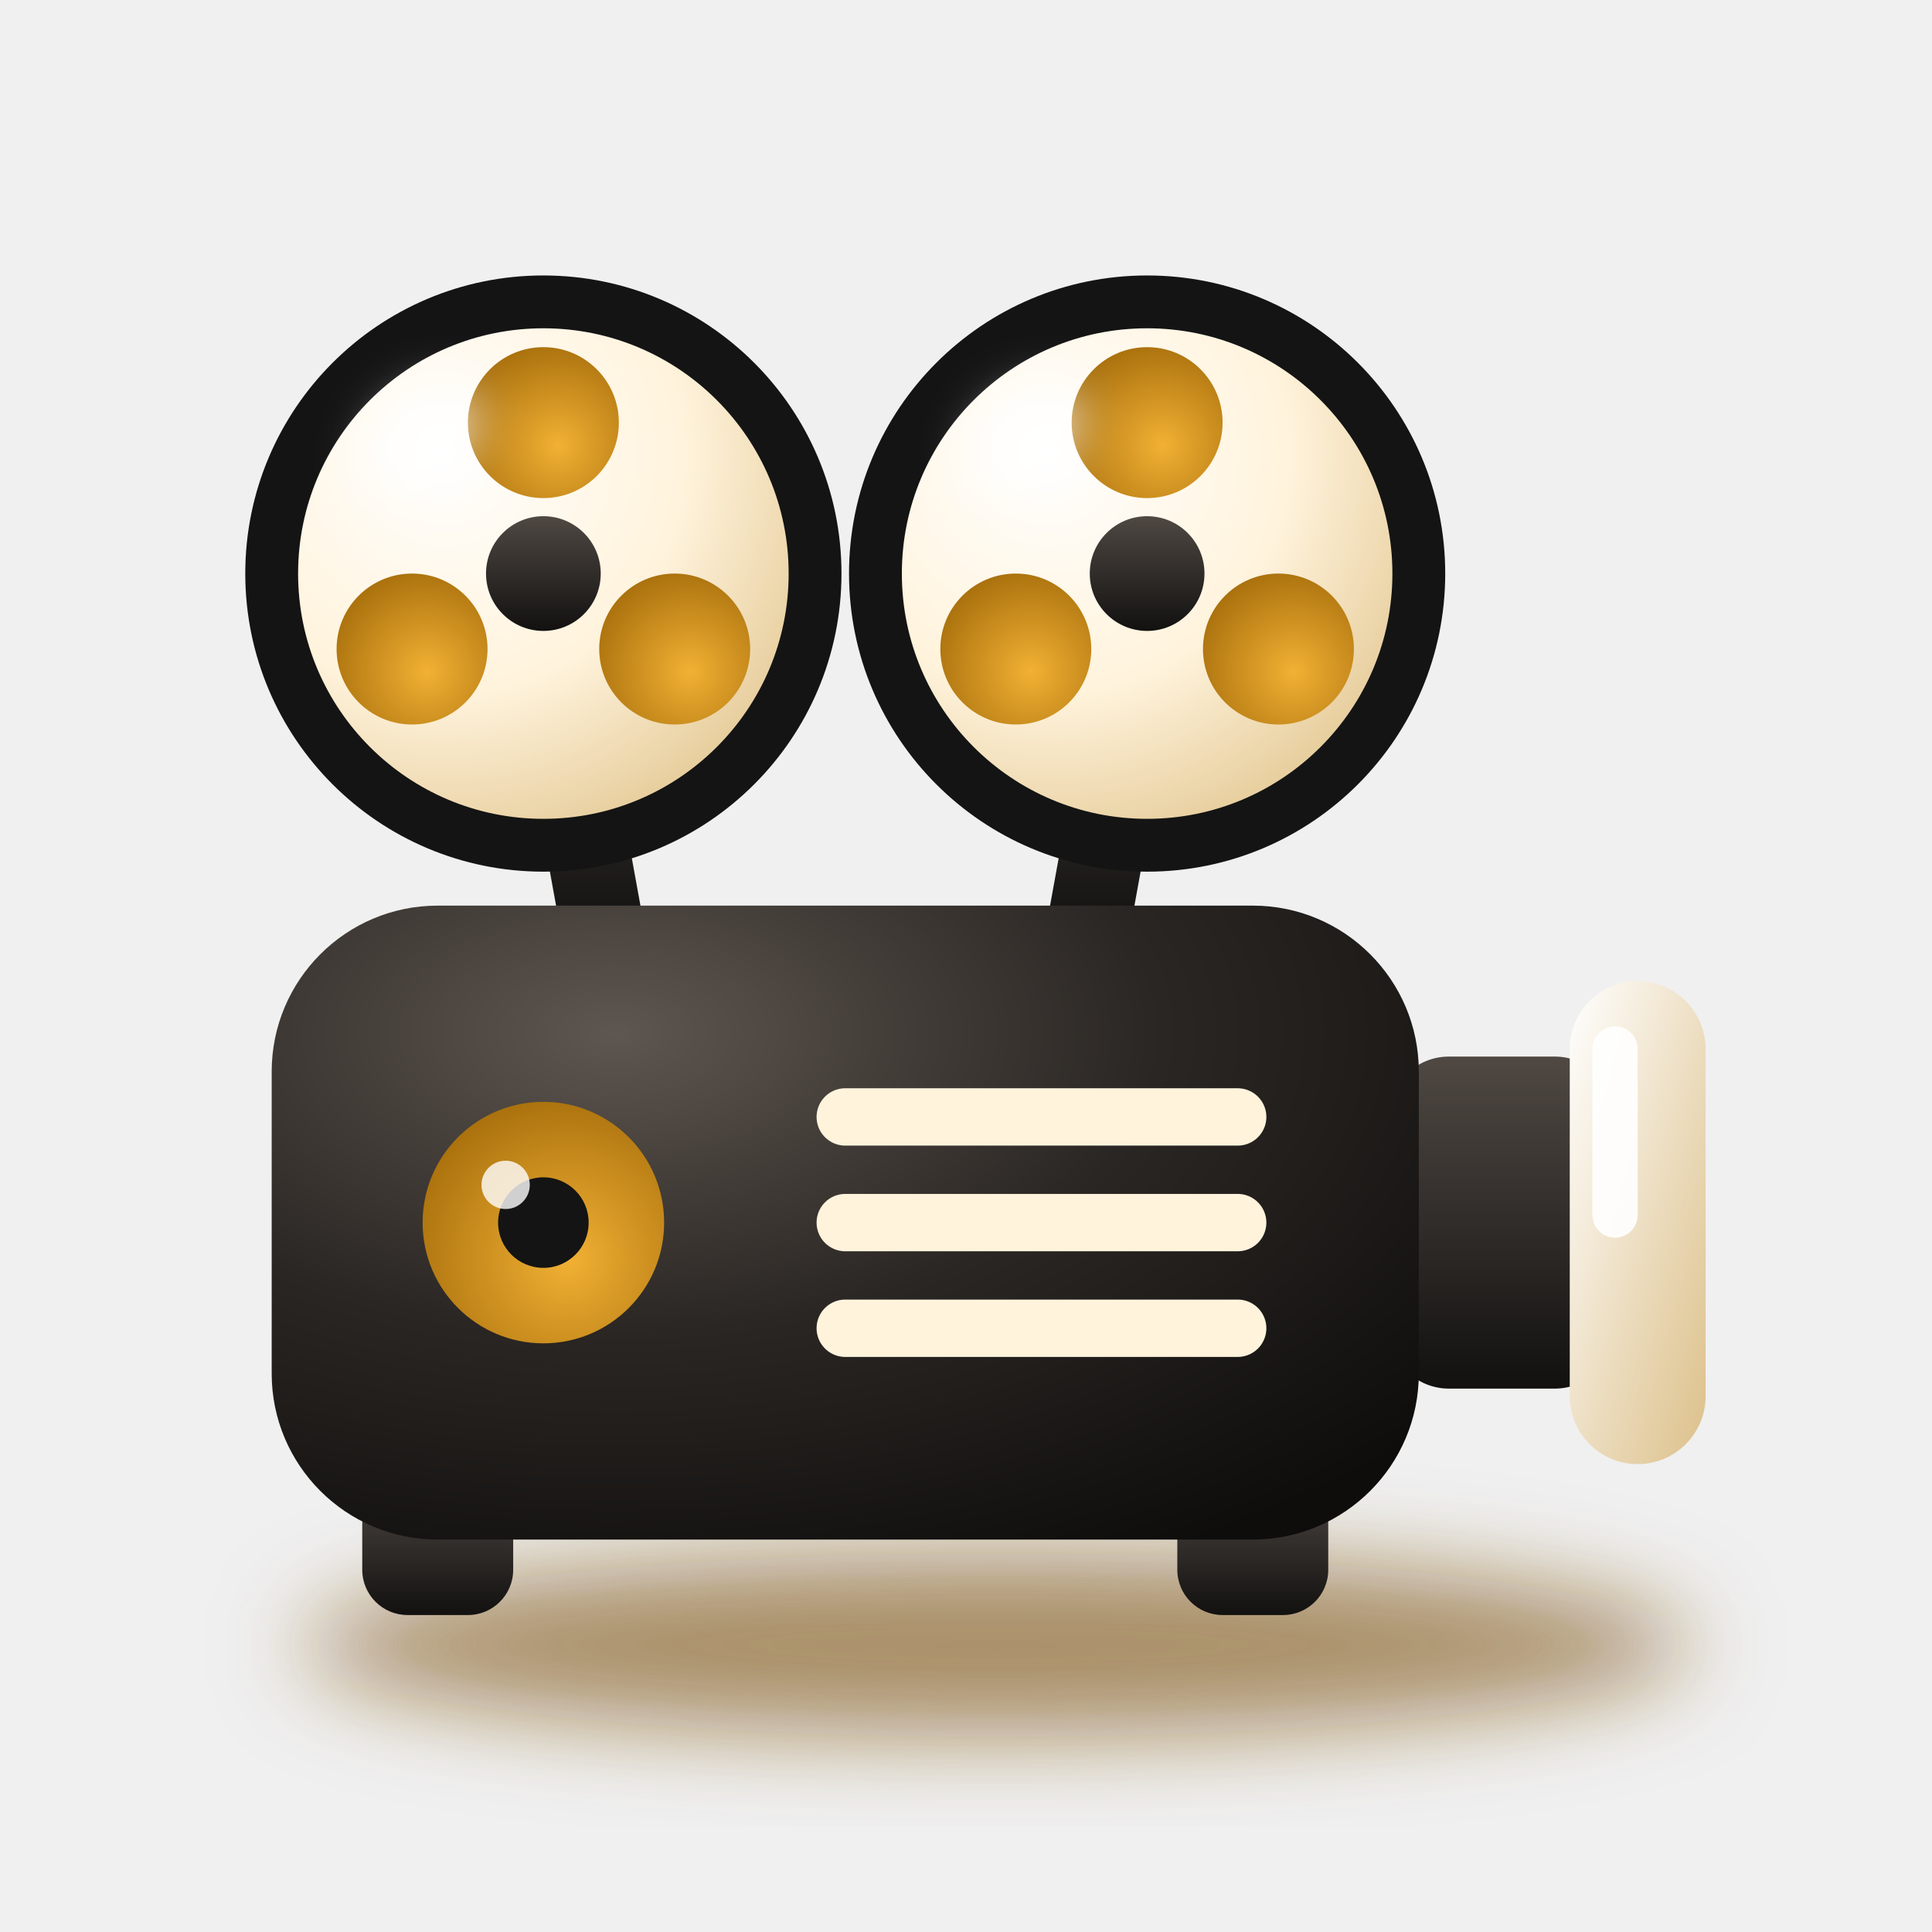
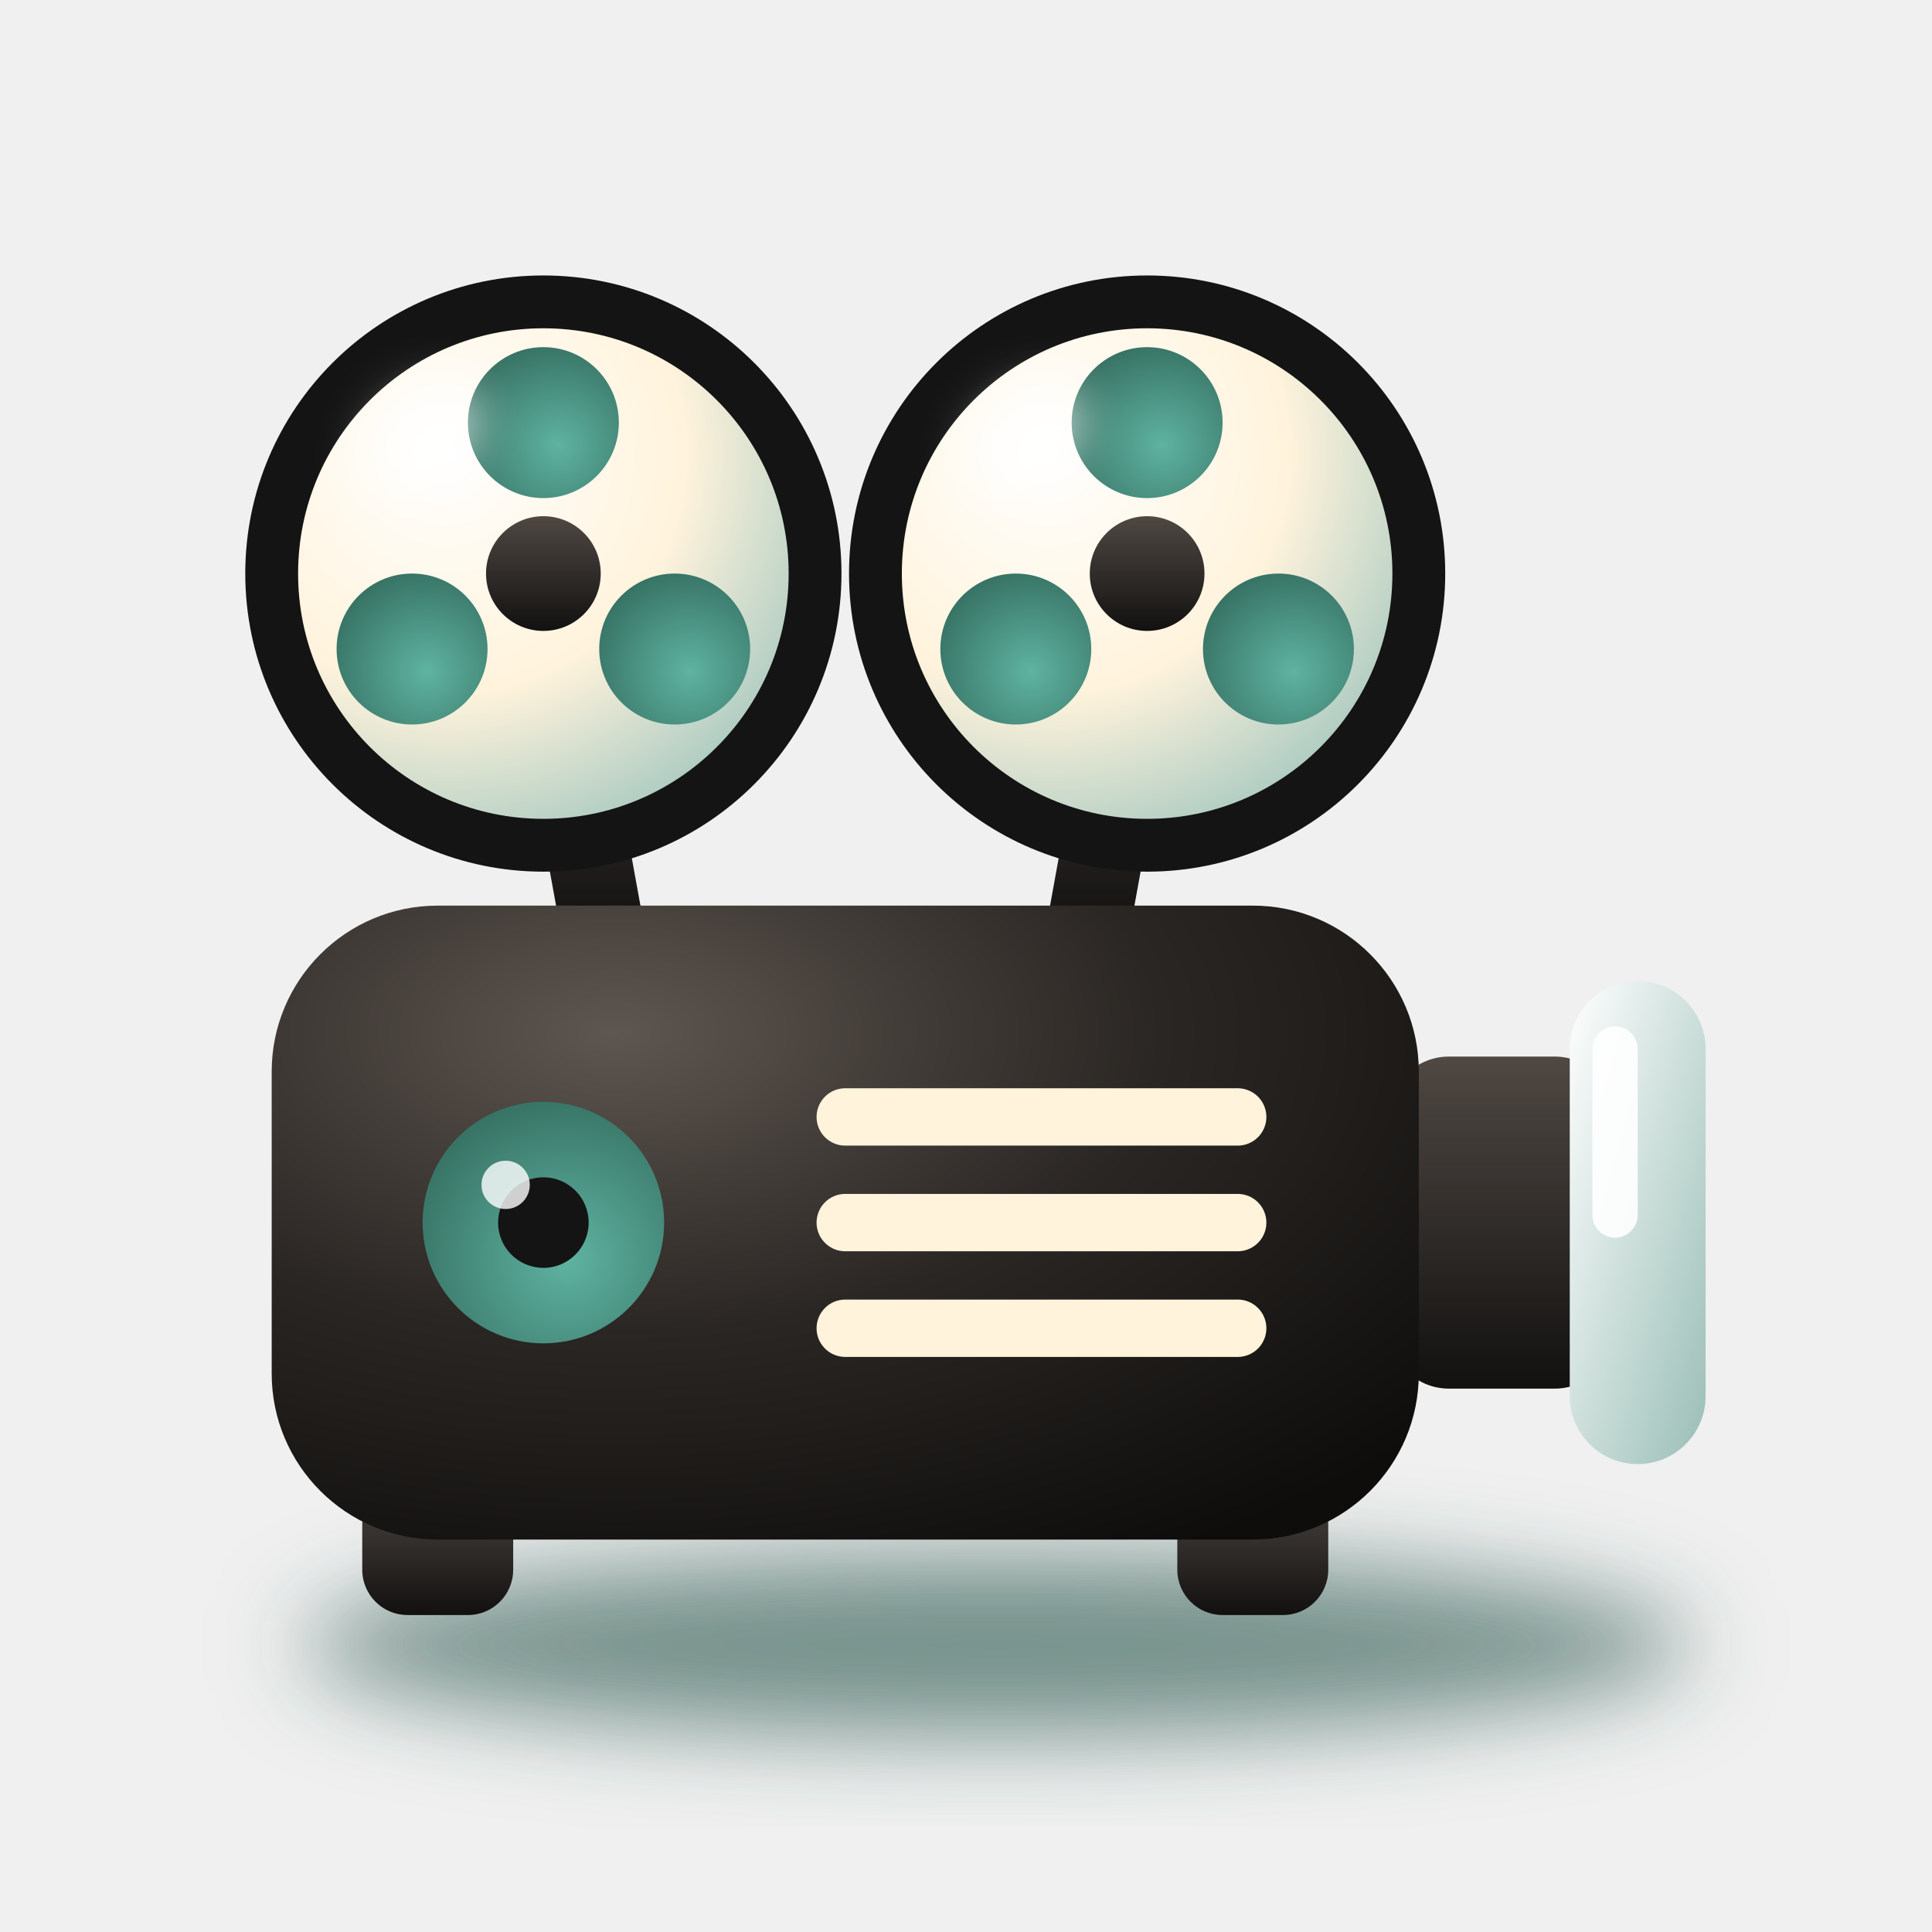
<svg xmlns="http://www.w3.org/2000/svg" viewBox="0 0 128 128">
  <defs>
    <radialGradient id="ephemera-3d-reel" cx=".32" cy=".28" r=".8">
      <stop offset="0" stop-color="#ffffff" />
      <stop offset=".55" stop-color="#fff3dc" />
-       <stop offset="1" stop-color="#e2c690" />
+       <stop offset="1" stop-color="#a0c5bd" />
    </radialGradient>
    <radialGradient id="ephemera-3d-body" cx=".3" cy=".2" r=".95">
      <stop offset="0" stop-color="#5e5650" />
      <stop offset=".5" stop-color="#2a2623" />
      <stop offset="1" stop-color="#0e0d0c" />
    </radialGradient>
    <linearGradient id="ephemera-3d-ink" x1="0" y1="0" x2="0" y2="1">
      <stop offset="0" stop-color="#4f4843" />
      <stop offset="1" stop-color="#121110" />
    </linearGradient>
    <radialGradient id="ephemera-3d-hole" cx=".6" cy=".65" r=".7">
-       <stop offset="0" stop-color="#f2b134" />
-       <stop offset="1" stop-color="#a86f0c" />
+       <stop offset="0" stop-color="#5fb3a1" />
+       <stop offset="1" stop-color="#367163" />
    </radialGradient>
    <linearGradient id="ephemera-3d-lens" x1="0" y1="0" x2="1" y2="1">
      <stop offset="0" stop-color="#ffffff" />
-       <stop offset="1" stop-color="#dcc08a" />
+       <stop offset="1" stop-color="#9abeb6" />
    </linearGradient>
    <filter id="ephemera-3d-blur" x="-50%" y="-50%" width="200%" height="200%">
      <feGaussianBlur stdDeviation="3" />
    </filter>
    <filter id="ephemera-3d-soft" x="-50%" y="-50%" width="200%" height="200%">
      <feGaussianBlur stdDeviation="1.6" />
    </filter>
  </defs>
-   <ellipse cx="66" cy="109" rx="46" ry="6" fill="#7a5008" opacity=".6" filter="url(#ephemera-3d-blur)" />
+   <ellipse cx="66" cy="109" rx="46" ry="6" fill="#275248" opacity=".6" filter="url(#ephemera-3d-blur)" />
  <path d="M36 40 L40 62 M76 40 L72 62" stroke="url(#ephemera-3d-ink)" stroke-width="5.5" stroke-linecap="round" />
  <rect x="24" y="98" width="10" height="9" rx="3" fill="url(#ephemera-3d-ink)" />
  <rect x="78" y="98" width="10" height="9" rx="3" fill="url(#ephemera-3d-ink)" />
  <rect x="92" y="70" width="15" height="22" rx="4" fill="url(#ephemera-3d-ink)" />
  <rect x="18" y="60" width="76" height="42" rx="11" fill="url(#ephemera-3d-body)" />
  <path d="M28 64 H70" stroke="#ffffff" stroke-width="3" stroke-linecap="round" opacity=".3" filter="url(#ephemera-3d-soft)" />
  <rect x="104" y="65" width="9" height="32" rx="4.5" fill="url(#ephemera-3d-lens)" />
  <rect x="105.5" y="68" width="3" height="14" rx="1.5" fill="#ffffff" opacity=".9" />
  <g stroke="#141414" stroke-width="3.5">
    <circle cx="36" cy="38" r="18" fill="url(#ephemera-3d-reel)" />
    <circle cx="76" cy="38" r="18" fill="url(#ephemera-3d-reel)" />
  </g>
  <g fill="url(#ephemera-3d-hole)">
    <circle cx="36" cy="28" r="5" />
    <circle cx="27.3" cy="43" r="5" />
    <circle cx="44.7" cy="43" r="5" />
    <circle cx="76" cy="28" r="5" />
    <circle cx="67.3" cy="43" r="5" />
    <circle cx="84.7" cy="43" r="5" />
  </g>
  <circle cx="36" cy="38" r="3.8" fill="url(#ephemera-3d-ink)" />
  <circle cx="76" cy="38" r="3.8" fill="url(#ephemera-3d-ink)" />
  <g fill="#ffffff" opacity=".85" filter="url(#ephemera-3d-soft)">
    <ellipse cx="28" cy="29" rx="4" ry="2.4" transform="rotate(-40 28 29)" />
    <ellipse cx="68" cy="29" rx="4" ry="2.4" transform="rotate(-40 68 29)" />
  </g>
  <circle cx="36" cy="81" r="8" fill="url(#ephemera-3d-hole)" />
  <circle cx="36" cy="81" r="3" fill="#141414" />
  <circle cx="33.5" cy="78.5" r="1.6" fill="#ffffff" opacity=".8" />
  <g stroke="#fff3dc" stroke-width="3.8" stroke-linecap="round">
    <path d="M56 74 H82 M56 81 H82 M56 88 H82" />
  </g>
</svg>
